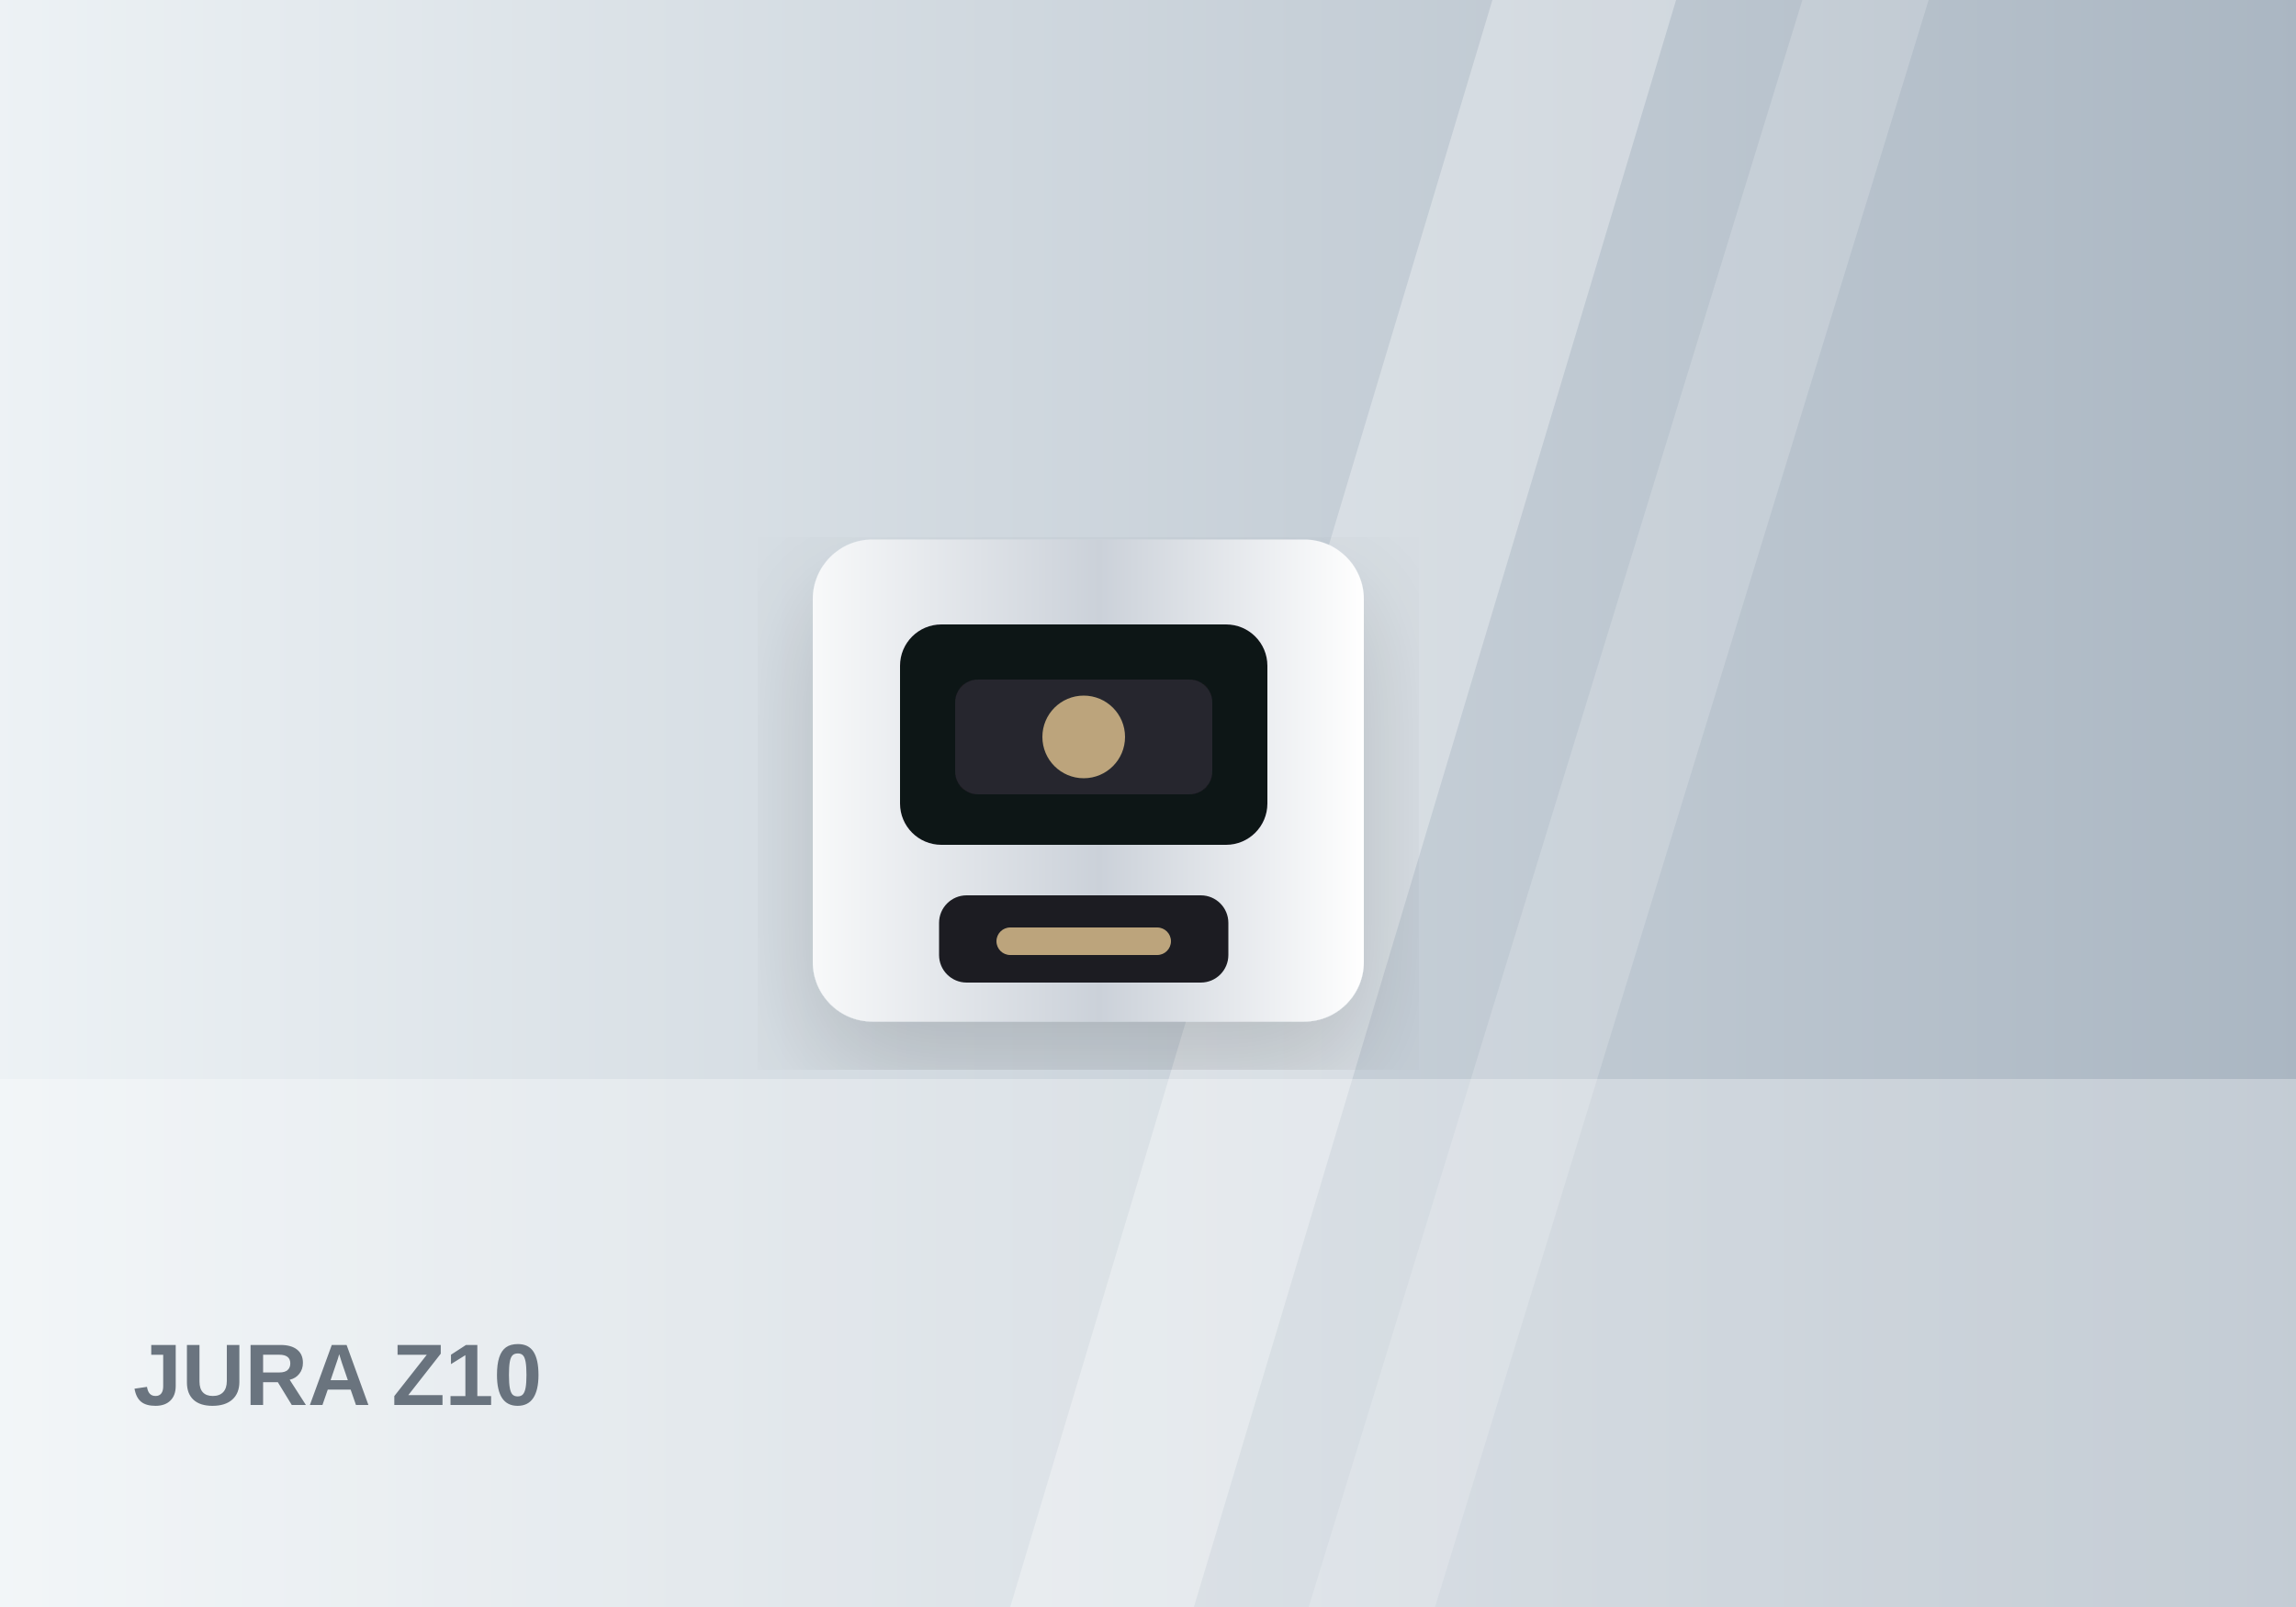
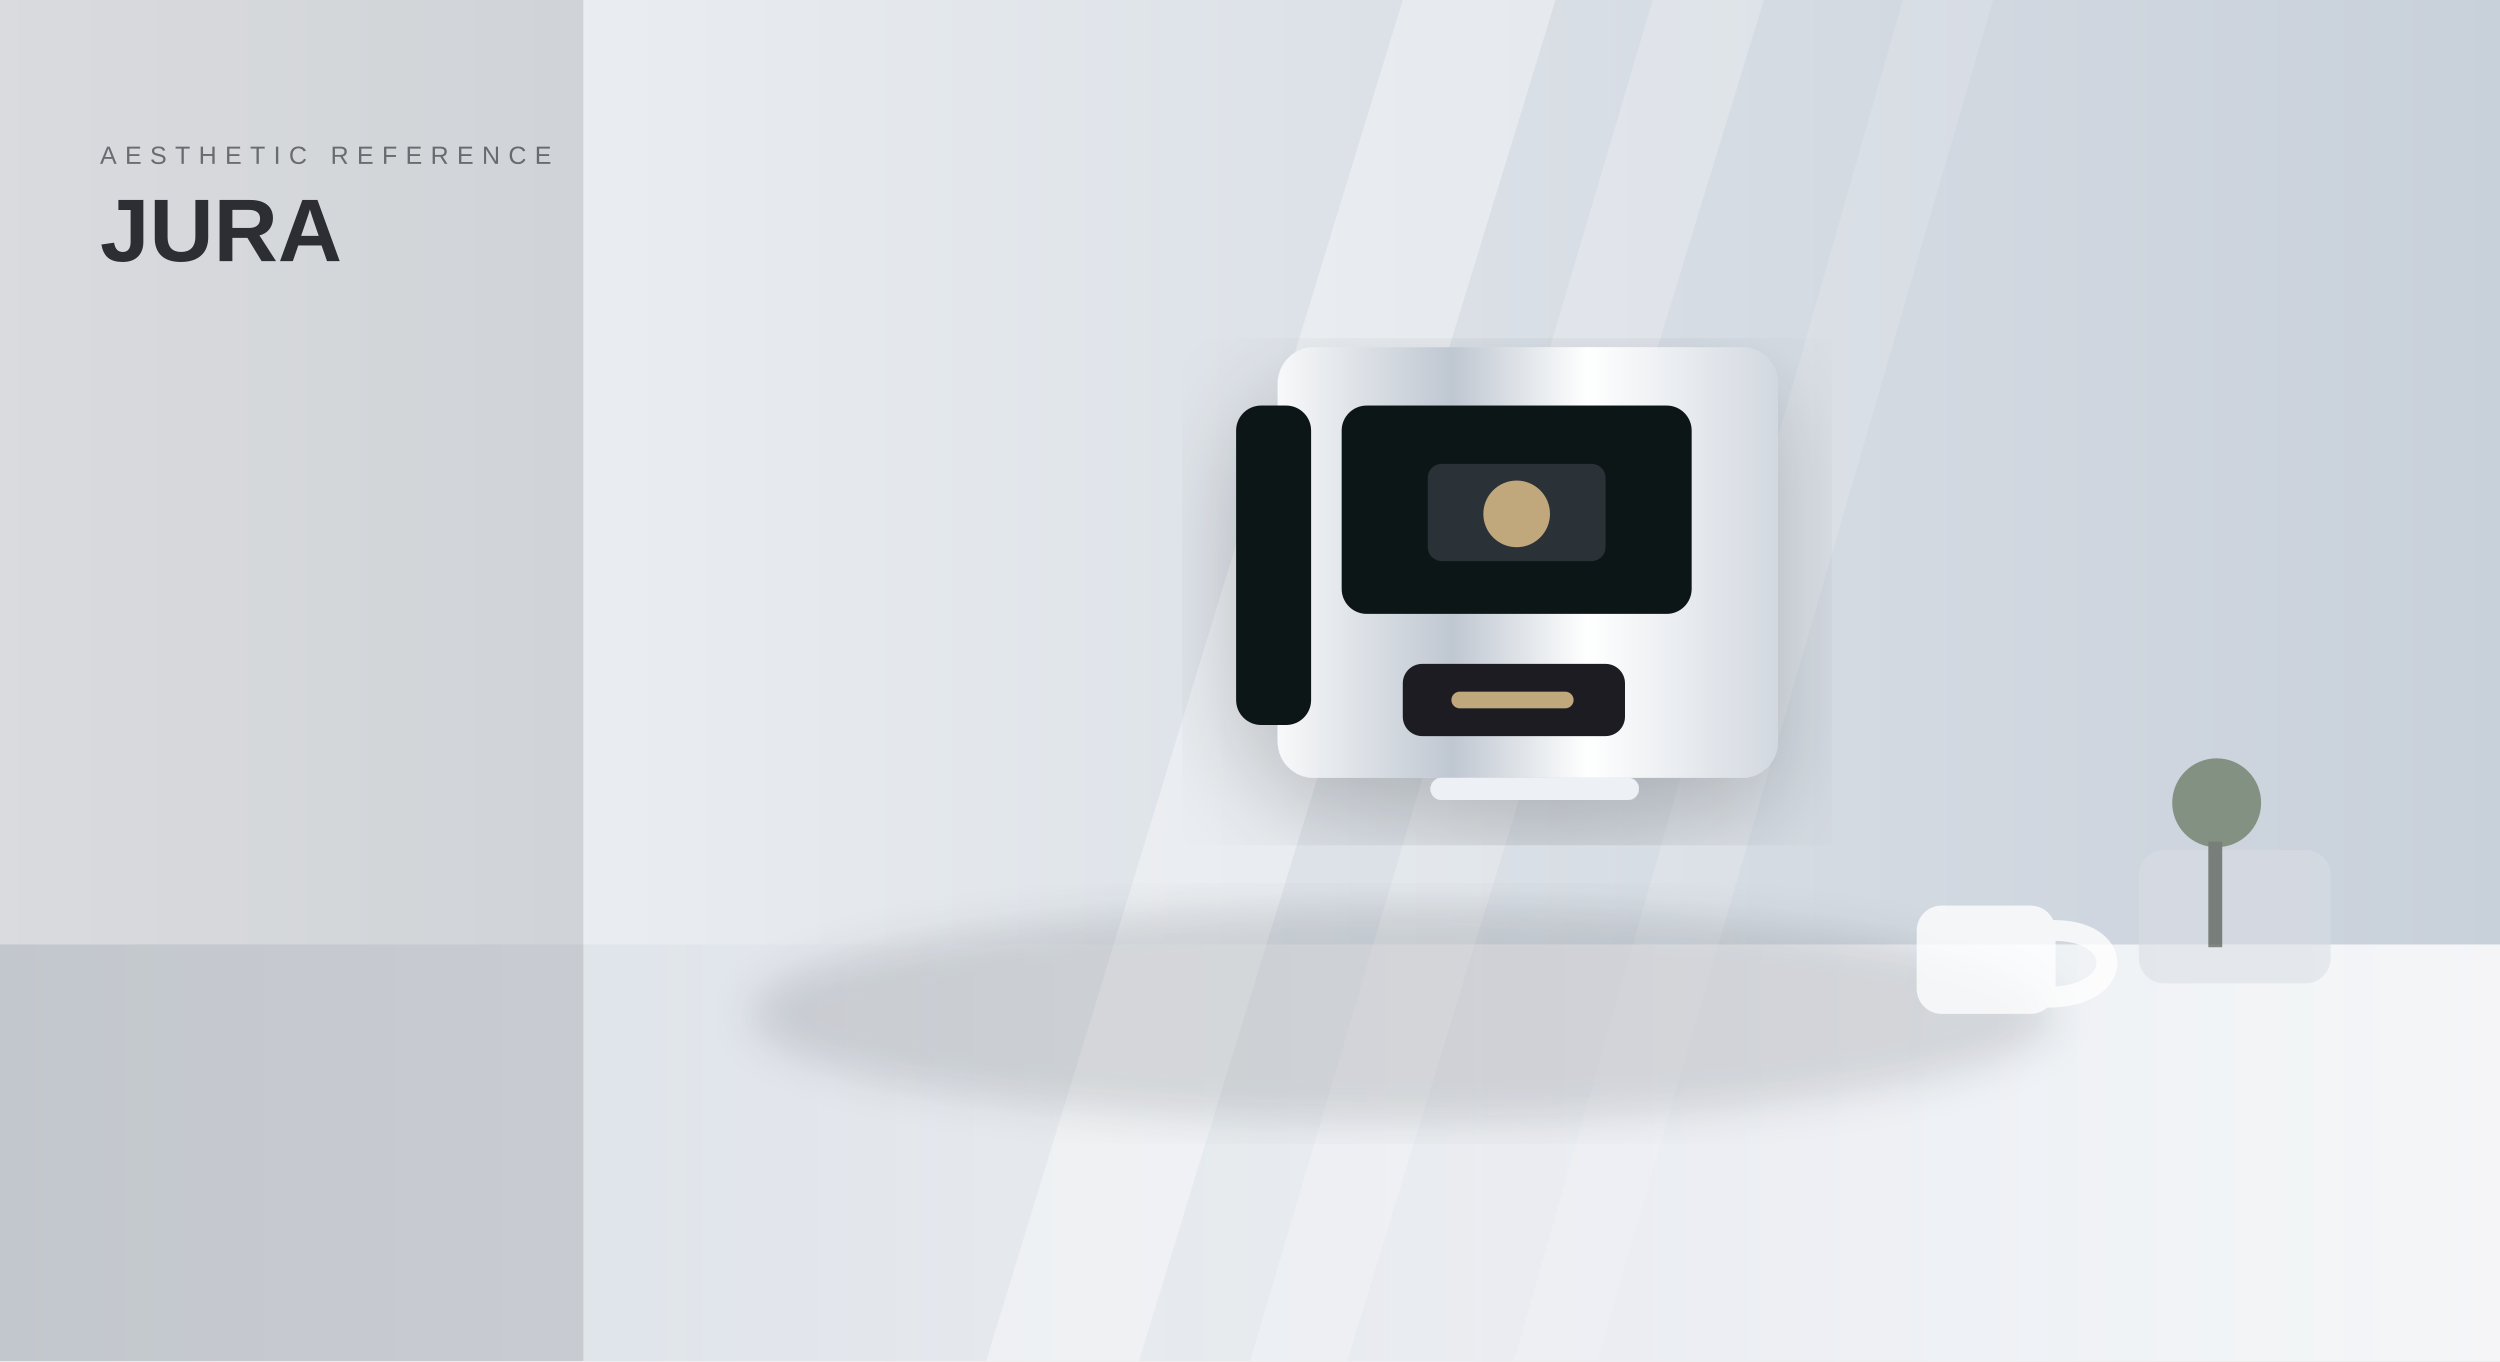
- <svg xmlns="http://www.w3.org/2000/svg" width="1000" height="700" viewBox="0 0 1000 700">
+ <svg xmlns="http://www.w3.org/2000/svg" width="1800" height="980" viewBox="0 0 1800 980">
  <defs>
-     <linearGradient id="g" x1="0" x2="1">
-       <stop offset="0" stop-color="#edf2f5" />
-       <stop offset="1" stop-color="#aab6c2" />
+     <linearGradient id="bg" x1="0" x2="1">
+       <stop offset="0" stop-color="#f4f6f8" />
+       <stop offset="1" stop-color="#c8d0da" />
    </linearGradient>
-     <linearGradient id="m" x1="0" x2="1">
+     <linearGradient id="desk" x1="0" x2="1">
+       <stop offset="0" stop-color="#d8dde4" />
+       <stop offset="1" stop-color="#f8f9fb" />
+     </linearGradient>
+     <linearGradient id="metal" x1="0" x2="1">
      <stop offset="0" stop-color="#f8f9fa" />
-       <stop offset=".52" stop-color="#cbd1d9" />
-       <stop offset="1" stop-color="#ffffff" />
+       <stop offset=".35" stop-color="#bfc7d1" />
+       <stop offset=".62" stop-color="#ffffff" />
+       <stop offset="1" stop-color="#d2d8e0" />
    </linearGradient>
    <filter id="sd">
-       <feDropShadow dx="0" dy="20" stdDeviation="24" flood-color="#000" flood-opacity=".16" />
+       <feDropShadow dx="0" dy="26" stdDeviation="36" flood-color="#101216" flood-opacity=".20" />
+     </filter>
+     <filter id="blur">
+       <feGaussianBlur stdDeviation="14" />
    </filter>
  </defs>
-   <rect width="1000" height="700" fill="url(#g)" />
-   <rect x="0" y="470" width="1000" height="230" fill="#ffffff" opacity=".30" />
-   <polygon points="650,0 730,0 520,700 440,700" fill="#fff" opacity=".32" />
-   <polygon points="785,0 840,0 625,700 570,700" fill="#fff" opacity=".18" />
+   <rect width="1800" height="980" fill="url(#bg)" />
+   <rect y="680" width="1800" height="300" fill="url(#desk)" opacity=".92" />
+   <rect x="0" y="0" width="420" height="980" fill="#111318" opacity=".12" />
+   <polygon points="1010,0 1120,0 820,980 710,980" fill="#fff" opacity=".34" />
+   <polygon points="1190,0 1270,0 970,980 900,980" fill="#fff" opacity=".22" />
+   <polygon points="1370,0 1435,0 1150,980 1090,980" fill="#fff" opacity=".14" />
+   <ellipse cx="1010" cy="730" rx="470" ry="78" fill="#1b2028" opacity=".13" filter="url(#blur)" />
  <g filter="url(#sd)">
-     <rect x="354" y="235" width="240" height="210" rx="26" fill="url(#m)" />
-     <rect x="392" y="272" width="160" height="96" rx="18" fill="#111319" />
-     <rect x="416" y="296" width="112" height="50" rx="10" fill="#25282d" />
-     <circle cx="472" cy="321" r="18" fill="#bca47c" />
-     <rect x="409" y="390" width="126" height="38" rx="12" fill="#1b1d22" />
-     <rect x="434" y="404" width="76" height="12" rx="6" fill="#bca47c" />
+     <rect x="920" y="250" width="360" height="310" rx="26" fill="url(#metal)" />
+     <rect x="966" y="292" width="252" height="150" rx="18" fill="#111318" />
+     <rect x="1028" y="334" width="128" height="70" rx="10" fill="#2b3037" />
+     <circle cx="1092" cy="370" r="24" fill="#c0a77c" />
+     <rect x="1010" y="478" width="160" height="52" rx="14" fill="#1b1e23" />
+     <rect x="1045" y="498" width="88" height="12" rx="6" fill="#c0a77c" />
+     <rect x="890" y="292" width="54" height="230" rx="18" fill="#111318" />
+     <rect x="1030" y="560" width="150" height="16" rx="8" fill="#edf1f5" />
  </g>
-   <text x="58" y="612" font-family="Arial" font-size="38" font-weight="700" fill="#45515d" opacity=".78">JURA Z10</text>
+   <g opacity=".78">
+     <rect x="1380" y="652" width="100" height="78" rx="18" fill="#ffffff" />
+     <path d="M1476 670 C1530 668 1532 718 1474 718" stroke="#ffffff" stroke-width="15" fill="none" />
+     <rect x="1540" y="612" width="138" height="96" rx="18" fill="#d9dee5" opacity=".72" />
+     <circle cx="1596" cy="578" r="32" fill="#6d7d68" />
+     <rect x="1590" y="606" width="10" height="76" fill="#60675f" />
+   </g>
+   <text x="72" y="118" font-family="Arial" font-size="18" letter-spacing="6" fill="#111318" opacity=".55">AESTHETIC REFERENCE</text>
+   <text x="72" y="188" font-family="Arial" font-size="64" font-weight="700" fill="#111318" opacity=".86">JURA</text>
</svg>
